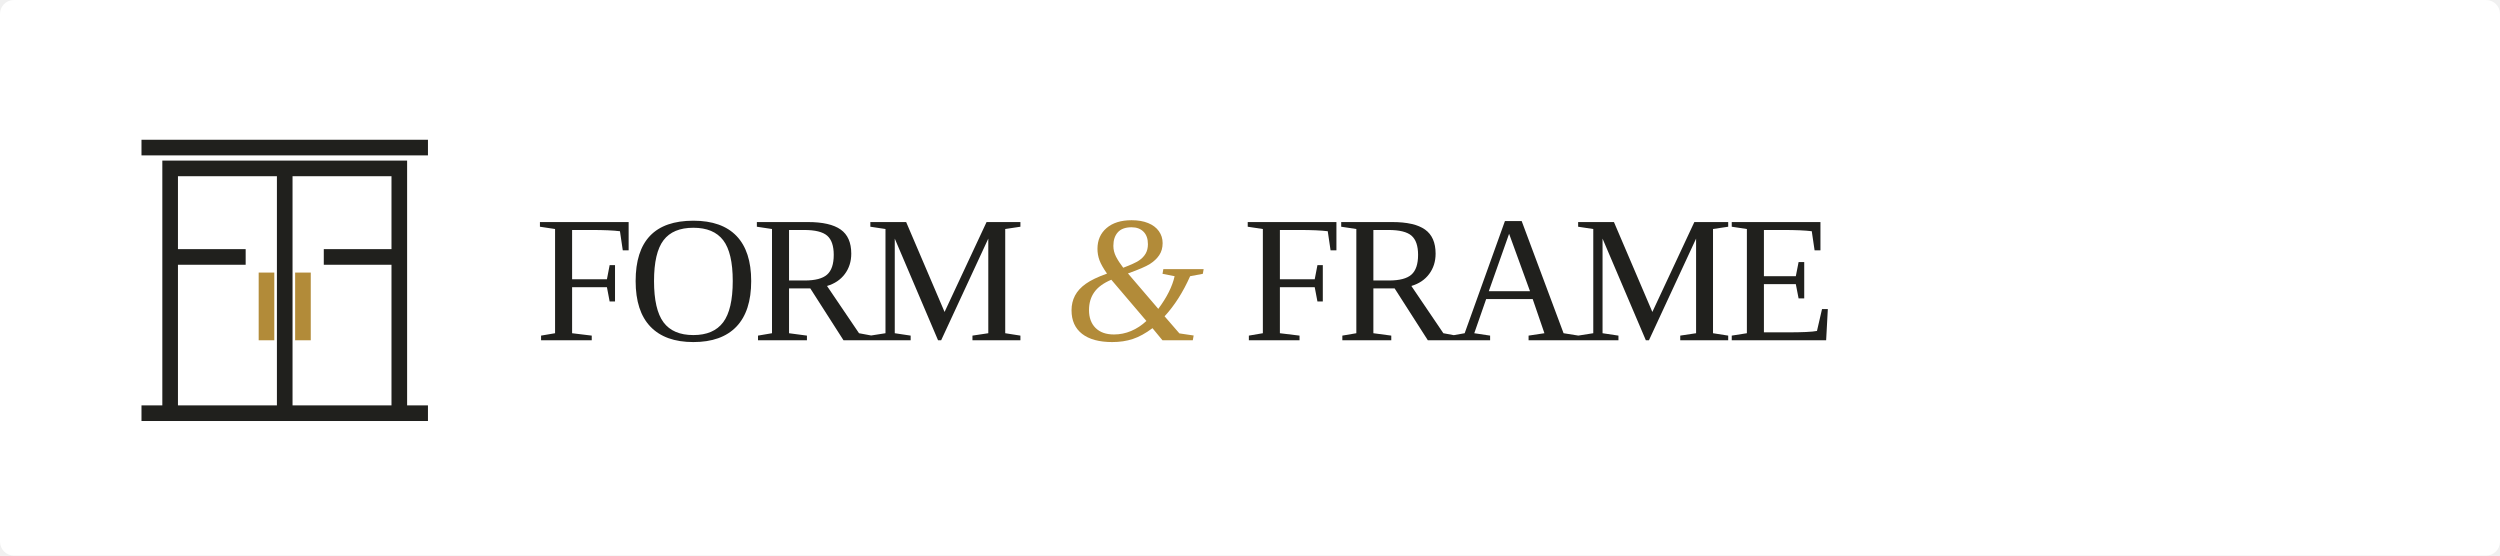
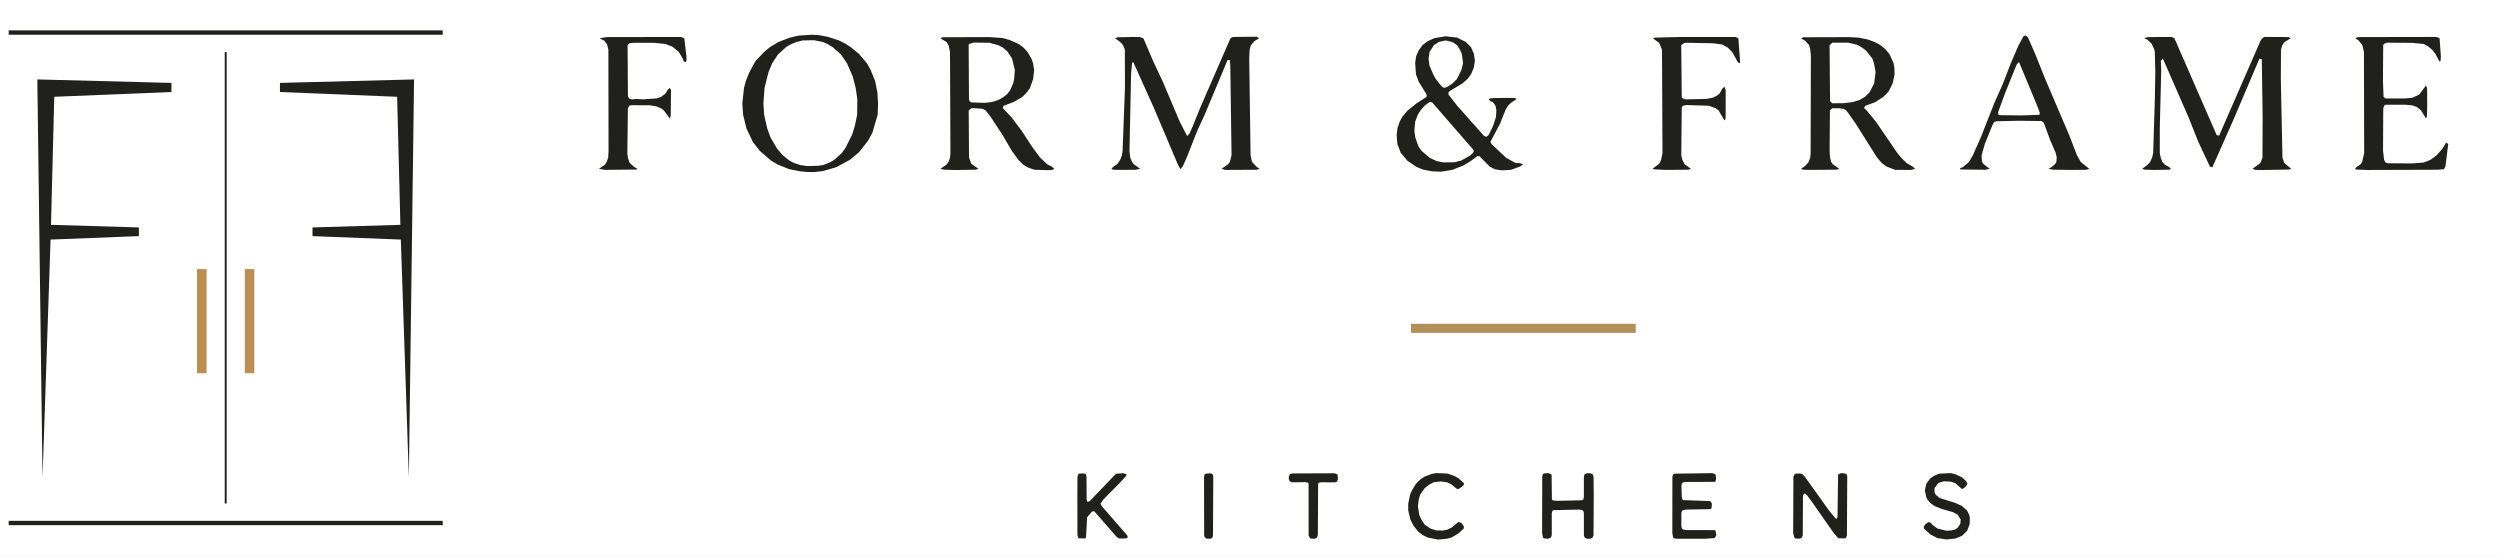
- <svg xmlns="http://www.w3.org/2000/svg" viewBox="0 0 720 160" width="720" height="160" role="img" aria-labelledby="title desc">
-   <rect width="720" height="160" rx="4" fill="#fff" />
-   <g transform="translate(34 32) scale(1.5)" fill="none" stroke="#20201d" stroke-width="3" stroke-linecap="square" stroke-linejoin="miter">
-     <path d="M6 7h52M10 55V11h44v44M32 11v44M10 28h13M41 28h13M6 58h52" />
+ <svg xmlns="http://www.w3.org/2000/svg" viewBox="0 0 576 128" width="720" height="160" role="img" aria-labelledby="title desc">
+   <rect width="576" height="128" fill="#fff" />
+   <g fill="#20201d">
+     <g transform="translate(2 7)">
+       <path d="M0 0H100V1H0ZM0 113H100V114H0Z" />
+       <path d="M49.775 5H50.225V109H49.775Z" />
+       <path d="M6.6 11.3L37.5 12.1V14.2L10.5 15.3L9.75 44.8L30 45.4V47.4L9.65 48.2L7.8 103L6.6 11.3ZM93.4 11.3L62.5 12.1V14.2L89.5 15.3L90.25 44.8L70 45.4V47.4L90.35 48.2L92.2 103L93.4 11.3Z" />
+       <path d="M43.4 55H45.6V79H43.4ZM54.4 55H56.6V79H54.4Z" fill="#bd8d52" />
+     </g>
+     <path d="M88.61,0.42L84.61,1.38L79.61,3.34L75.9,5.63L73.61,7.5L69.61,11.73L66.93,16.63L65.31,20.63L64.52,23.63L63.76,30.63L64.12,35.63L65.59,41.63L68.41,47.63L71.61,51.74L76.61,56.04L79.61,57.79L84.61,59.8L89.61,60.77L92.61,61.05L95.61,61.1L99.61,60.65L105.61,58.9L111.61,55.64L115.61,52.33L119.61,47.25L121.61,43.63L123.96,35.63L124.16,30.63L123.84,25.63L122.85,20.63L120.82,15.63L119.13,12.63L115.61,8.49L112.13,5.63L109.61,3.98L106.61,2.49L101.61,0.88L97.61,0.15L94.61,0ZM634.61,0.31L633.61,0.66L631.45,4.63L628,12.63L624.53,21.63L620.54,30.63L614.64,45.63L611.1,53.63L609.34,56.63L606.61,58.94L605.61,59.25L605.36,59.63L605.61,59.93L616.61,60.08L618.55,59.63L615.98,57.63L615.16,56.63L614.98,53.63L616.4,48.63L620.04,39.63L620.61,38.8L621.61,38.48L631.61,38.27L641.61,38.39L642.61,39.09L645.39,46.63L647.97,52.63L648.4,54.63L648.23,56.63L647.61,57.61L645.61,59.23L644.65,59.63L646.61,60.02L654.61,60.14L661.61,60.08L662.88,59.63L659.11,56.63L657.41,53.63L653.93,44.63L643.25,19.63L638.85,8.63L635.61,1.23ZM0.61,1.5L0.4,1.63L2.32,2.63L3.61,4.27L4.19,6.63L4.27,51.63L4.11,54.63L3.4,56.63L2.61,57.84L0,59.63L2.61,60.11L16.61,59.97L17.11,59.63L15.61,58.78L13.61,56.94L12.84,54.63L12.63,52.63L12.87,32.63L13.61,31.51L14.61,31.35L22.61,31.39L25.61,31.88L27.61,32.73L28.83,33.63L31.61,37.39L31.94,35.63L32.04,24.63L31.61,23.7L30.61,24.39L29.61,26.17L27.61,27.67L25.61,28.33L19.61,28.75L16.61,28.58L14.61,28.78L13.61,28.49L12.95,27.63L12.88,26.63L12.74,4.63L13.61,3.79L15.61,3.58L24.61,3.61L29.61,4.12L32.61,5.29L35.49,7.63L37.28,10.63L37.61,11.75L38.61,12.22L38.95,11.63L38.91,9.63L37.97,1.63L36.61,1.03L33.61,1.01L3.61,1.05ZM152.61,1.12L151.96,1.63L154.61,3.28L155.49,4.63L156.14,7.63L156.33,52.63L156.16,54.63L155.61,56.32L154.61,57.76L151.89,59.63L153.61,60.05L158.61,60.18L167.61,60.05L168.77,59.63L165.61,57.38L164.6,54.63L164.46,33.63L165.61,32.72L166.61,32.64L170.61,32.95L171.98,33.63L174.29,36.63L179.54,44.63L183.62,51.63L186.54,55.63L188.61,57.73L190.61,58.96L193.61,60.06L199.61,60.25L201.61,60.13L202.61,59.71L201.39,58.63L199.37,57.63L196.19,54.63L192.61,49.77L187.95,42.63L183.41,36.63L179.61,32.63L179.94,31.63L184.61,29.86L188.39,27.63L190.33,25.63L191.77,23.63L193.13,19.63L193.59,15.63L193.06,12.63L192.37,10.63L190.61,7.65L188.74,5.63L186.61,4.09L182.61,2.32L179.61,1.47L173.61,1.05ZM229.61,1.54L232.3,3.63L233.1,4.63L233.91,6.63L233.95,23.63L232.91,51.63L232.62,53.63L231.85,55.63L230.61,57.5L228.9,58.63L227.93,59.63L228.61,60.03L230.61,60.12L238.61,60.08L240.77,59.63L237.91,57.63L237.15,56.63L236.3,54.63L235.97,51.63L236.68,17.63L237.1,12.63L237.61,12.08L246.86,32.63L257.45,57.63L258.61,59.77L259.65,58.63L261.84,53.63L266.15,42.63L269.4,35.63L279.61,11.22L280.61,11.31L280.81,13.63L281.37,53.63L280.61,56.63L279.61,57.8L276.92,59.63L278.61,60.14L292.61,60.06L293.8,59.63L292.61,58.82L290.48,56.63L289.83,53.63L289.23,10.63L289.41,6.63L289.99,4.63L291.61,2.78L293.61,1.61L292.61,0.88L282.61,0.98L281.61,1.12L280.86,1.63L267.36,32.63L264.15,40.63L262.61,44.02L261.61,45.06L258.31,38.63L250.68,20.63L246.45,11.63L242.18,1.63L240.61,1.03L237.61,0.99L230.61,1.14ZM371.61,1.51L368.61,2.86L366.29,4.63L364.61,6.98L363.44,9.63L363.03,12.63L363.4,17.63L364.61,20.9L368.16,26.63L368.12,27.63L363.51,30.63L359.61,33.77L357.22,36.63L356.17,38.63L355.15,41.63L354.81,44.63L355.13,48.63L356.61,52.5L359.61,56.07L363.61,58.79L366.61,60.01L370.61,60.76L374.61,60.92L379.61,60.1L384.61,58.11L387.61,56.3L390.61,54.05L391.61,54.01L396.17,58.63L398.61,59.9L401.61,60.32L405.61,60.11L409.61,58.67L411.09,57.63L409.61,57.16L407.61,57.01L403.61,54.83L396.99,48.63L396.51,47.63L400.76,39.63L403.15,33.63L404.26,31.63L405.61,30.32L408.14,28.63L407.61,28.23L406.61,28.11L398.61,28.14L396.61,28.28L395.7,28.63L396.61,29.63L397.61,29.97L398.79,31.63L399.16,33.63L398.96,36.63L397.66,40.63L395.7,44.63L394.61,45.43L393.61,44.95L381.77,31.63L377.88,26.63L377.85,25.63L378.61,24.93L384.11,21.63L386.37,19.63L387.88,17.63L389.13,14.63L389.62,11.63L389.19,8.63L387.95,5.63L385.61,3.22L381.61,1.26L376.61,0.69ZM469.61,1.28L468.85,1.63L471.56,3.63L472.83,6.63L473.04,52.63L472.44,55.63L471.61,57.35L468.6,59.63L469.61,59.91L474.61,60.13L484.61,60.04L485.7,59.63L482.91,57.63L481.87,55.63L481.41,53.63L481.61,32.35L482.08,31.63L483.61,31.28L493.61,31.58L496.55,32.63L497.97,33.63L500.61,38.14L501,37.63L501.14,36.63L501.15,24.63L500.61,23.09L499.61,24.03L498.61,25.95L497.61,26.88L495.61,27.95L492.61,28.55L483.61,28.75L482.61,28.65L481.61,27.92L481.39,4.63L482.61,3.73L483.61,3.58L495.61,3.8L499.61,4.36L501.96,5.63L504.02,7.63L506.61,12.31L507.61,12.7L506.8,1.63L505.61,1.02L480.61,1.01ZM535.61,1.13L534.72,1.63L536.47,2.63L538.26,4.63L538.78,6.63L539.05,9.63L538.93,52.63L538.77,54.63L538.03,56.63L536.61,58.25L534.68,59.63L535.61,60.05L538.61,60.12L550.61,60.03L551.69,59.63L548.83,57.63L548.09,56.63L547.56,54.63L547.38,51.63L547.52,33.63L548.61,32.71L551.61,32.71L553.61,32.99L554.61,33.52L555.61,34.76L559.03,39.63L568.48,54.63L570.61,57.08L572.7,58.63L576.61,60.12L583.61,60.13L585.42,59.63L584.32,58.63L581.61,57.08L579.15,54.63L577.51,52.63L567.94,38.63L563.61,33.39L562.7,32.63L563.18,31.63L567.61,30.02L571.32,27.63L573.61,25.28L575.43,21.63L576.26,17.63L576.18,14.63L575.82,12.63L573.99,8.63L572.34,6.63L570.03,4.63L567.61,3.33L564.61,2.18L560.61,1.34L556.61,1.07ZM687.61,1.43L687.4,1.63L688.61,2.14L690.61,4.01L691.82,6.63L692.01,7.63L692.24,16.63L692.04,28.63L691.29,52.63L690.83,54.63L689.92,56.63L688.61,58L686.39,59.63L687.61,60.03L691.61,60.14L698.61,60.03L699.16,59.63L698.61,59.01L696.61,57.88L695.41,56.63L694.62,54.63L694.24,52.63L694.24,41.63L694.88,15.63L694.72,11.63L695.61,10.6L706.98,36.63L711.37,47.63L716.52,58.63L717.61,58.99L727.07,37.63L738.14,11.63L738.61,10.63L739.61,10.89L739.98,36.63L739.91,54.63L739.17,56.63L738.61,57.37L735.45,59.63L736.61,60.07L738.61,60.19L751.61,59.98L752.7,59.63L749.61,57.05L748.79,54.63L748.08,19.63L748.15,6.63L748.74,4.63L749.61,3.35L752.35,1.63L751.61,1.04L742.61,0.99L740.61,1L739.78,1.63L739.07,2.63L720.61,44.91L719.53,44.63L700.77,1.63L699.61,1.02L690.61,1.03L688.61,1.11ZM781.61,1.36L781.26,1.63L782.75,2.63L784.32,4.63L785.04,7.63L785.14,52.63L784.24,56.63L783.54,57.63L781.61,58.96L781.1,59.63L781.61,59.97L786.61,60.16L817.61,60.06L820.61,59.83L821.28,58.63L822.53,48.63L821.61,47.92L820.01,50.63L817.36,53.63L814.61,55.67L811.61,56.83L806.61,57.25L795.61,57.17L794.61,56.8L794,55.63L793.54,51.63L793.62,34.63L793.67,32.63L793.98,31.63L794.61,31.15L803.61,31.15L806.61,31.44L808.61,32.15L810.41,33.63L812.61,37.15L812.99,36.63L813.09,35.63L813.18,31.63L813.15,24.63L813.08,23.63L812.61,22.59L809.62,26.63L806.61,28.02L803.61,28.34L794.61,28.36L793.78,27.63L793.5,20.63L793.61,4.5L794.61,3.67L795.61,3.54L806.61,3.63L811.61,4.12L813.61,5.2L815.61,6.9L816.9,8.63L818.61,11.87L819.13,11.63L819.26,9.63L818.69,1.63L817.61,1.06L816.61,0.99L782.61,1.05ZM90.61,2.53L87.61,3.31L84.61,4.62L83.09,5.63L79.61,8.81L77.08,12.63L75.42,16.63L73.65,23.63L73.15,30.63L73.47,35.63L74.83,41.63L76.28,45.63L79.2,50.63L81.61,53.47L84.61,55.91L86.61,57L89.61,57.98L92.61,58.42L97.61,58.28L99.61,57.99L102.61,56.83L104.61,55.7L108,52.63L109.61,50.41L112.61,44.43L113.79,40.63L114.84,35.63L114.91,28.63L114.17,23.63L112.91,18.63L110.28,12.63L107.61,8.77L104.09,5.63L101.61,4.1L99.61,3.24L95.61,2.44ZM376.61,2.54L373.61,3.2L371.39,4.63L369.44,7.63L369.01,10.63L369.37,13.63L371.08,17.63L372.17,19.63L374.52,22.63L375.61,23.56L376.61,23.49L377.61,23.01L379.61,21.72L381.61,19.72L383.62,15.63L384.33,12.63L383.81,8.63L382.95,6.63L381.64,4.63L379.61,3.25ZM166.61,3.5L164.61,4.14L164.44,4.63L164.58,28.63L164.88,29.63L165.61,30.11L171.61,30.3L174.61,29.96L177.61,29.04L179.61,27.96L181.61,26.38L182.93,24.63L184.22,21.63L184.69,19.63L184.97,15.63L183.75,10.63L181.61,7.36L179.61,5.69L177.53,4.63L173.61,3.57ZM548.61,3.52L547.37,4.63L547.57,29.63L548.61,30.49L553.61,30.45L557.61,29.98L560.61,29.07L563.1,27.63L565.13,25.63L567.19,21.63L567.83,16.63L567.1,12.63L566.42,10.63L563.61,7.1L561.61,5.57L559.61,4.46L555.61,3.52ZM631.61,12.12L630.61,13.21L625.57,25.63L622.26,34.63L622.61,35.77L632.61,35.89L640.72,35.63L640.85,34.63L639.72,31.63ZM368.61,30.51L367.2,31.63L365.42,33.63L364.18,35.63L363.06,38.63L362.69,42.63L363.08,45.63L364.48,49.63L365.88,51.63L369.61,54.83L372.61,56.21L375.61,56.79L380.61,56.72L383.61,55.93L387.61,53.64L388.67,52.63L389.17,51.63L388.61,50.83L370.61,30.11L369.61,29.87Z" transform="translate(138 8) scale(0.518)" fill-rule="evenodd" />
+     <rect x="325.08" y="74.6" width="51.8" height="2.1" fill="#b1905a" />
+     <path d="M0.51,0.29L0.04,1.64L0,10.64L0.04,27.64L0.51,29.01L3.51,29.05L3.85,28.64L4.36,19.64L6.51,17.11L7.51,16.96L17.51,28.43L18.51,29.03L19.51,29.12L21.51,29.07L22.47,28.64L22.12,27.64L10.81,14.64L10.31,13.64L11.51,11.82L18.59,4.64L21.39,1.64L21.98,0.64L20.51,0.07L17.51,0.25L16.85,0.64L5.51,12.47L4.51,12.87L4.13,11.64L4.08,1.64L3.83,0.64L3.51,0.3L2.51,0.12ZM57.51,0.18L56.57,0.64L56.35,1.64L56.4,27.64L56.71,28.64L57.51,29.19L59.51,29.16L60.1,28.64L60.33,27.64L60.46,1.64L60.26,0.64L59.51,0.12ZM94.51,0.5L94.07,1.64L94.03,2.64L94.51,3.73L95.51,4.1L101.51,4.03L102.51,4.26L102.85,4.64L102.87,27.64L103.51,29.07L105.51,29.21L106.51,28.81L106.98,27.64L107.1,4.64L107.51,4.25L108.51,4.08L114.51,4.13L115.51,3.81L115.91,2.64L115.74,0.64L114.51,0.08L95.51,0.16ZM157.51,0.4L154.51,1.55L152.51,2.85L150.51,4.89L148.86,7.64L147.98,9.64L147.17,13.64L147.18,16.64L148.12,20.64L149.51,23.37L151.51,25.93L153.51,27.49L155.76,28.64L160.51,29.59L164.51,29.17L166.44,28.64L169.51,26.84L171.9,24.64L171.87,23.64L171.2,22.64L170.51,22.05L169.51,21.72L166.51,24.22L164.51,25.17L162.51,25.57L159.51,25.47L157.04,24.64L154.51,22.94L153.01,20.64L152.1,18.64L151.48,14.64L151.88,11.64L152.45,9.64L154.51,6.69L156.51,5.14L158.51,4.07L161.51,3.71L164.51,4.1L166.51,5.13L168.51,6.84L169.51,7.16L171.6,5.64L172.08,4.64L169.51,2.25L167.51,1.2L164.51,0.19L159.51,0ZM207.51,0.14L206.99,0.64L206.77,1.64L206.72,26.64L207.09,28.64L207.51,29.04L209.51,29.18L210.68,28.64L211.02,27.64L211.02,17.64L211.51,16.48L223.51,16.23L224.95,16.64L225.29,17.64L225.31,27.64L225.63,28.64L226.51,29.17L227.51,29.22L228.51,29.09L229.19,28.64L229.59,27.64L229.69,9.64L229.6,1.64L229.33,0.64L228.51,0.17L227.51,0.07L226.51,0.09L225.55,0.64L225.3,1.64L225.29,10.64L225.11,11.64L224.51,12.08L213.51,12.34L211.51,12.16L211.08,11.64L210.94,0.64L209.51,0ZM265.51,0.26L264.95,0.64L264.67,1.64L264.64,26.64L264.99,28.64L265.51,29.07L266.51,29.21L279.51,29.19L283.51,28.88L284.22,27.64L283.87,25.64L283.51,25.36L270.51,25.35L269.51,25.12L268.89,24.64L268.66,23.64L268.68,17.64L269.08,16.64L270.51,16.24L281.51,16.04L282.06,15.64L282.28,13.64L281.51,12.46L269.51,12.02L269.05,11.64L268.85,10.64L268.7,5.64L268.86,4.64L269.51,4.1L270.51,3.95L283.51,3.9L283.87,3.64L284.09,2.64L283.92,0.64L282.51,0.03ZM319.51,0.24L318.97,0.64L318.49,1.64L318.39,26.64L318.87,28.64L319.51,29.12L321.51,29.14L322.28,28.64L322.66,27.64L322.75,10.64L322.84,9.64L323.51,9.05L324.51,9.82L326.63,12.64L336.42,26.64L338.15,28.64L338.51,28.97L341.51,29.05L341.95,28.64L342.31,27.64L342.44,1.64L342.23,0.64L341.51,0.19L340.51,0.06L339.51,0.06L338.37,0.64L338.11,19.64L337.51,20.47L334.33,16.64L323.51,1.51L322.51,0.5L321.51,0.17ZM383.51,0.24L381.51,0.97L379.51,2.22L377.64,4.64L376.96,7.64L377.57,10.64L378,11.64L379.51,13.43L381.51,14.78L384.51,15.95L389.51,17.39L391.51,18.48L392.9,20.64L392.72,22.64L391.51,24.32L390.51,25.07L388.51,25.54L386.51,25.64L382.55,24.64L380.51,23.18L379.51,22.04L378.51,21.8L377.31,22.64L376.52,23.64L376.5,24.64L379.51,27.35L382.51,28.9L386.51,29.52L390.51,29.11L393.51,27.87L395.8,25.64L396.9,22.64L396.96,19.64L396.72,18.64L395.74,16.64L393.44,14.64L390.51,13.27L383.51,11.07L381.83,9.64L381.28,8.64L381.27,6.64L382.78,4.64L383.51,4.18L385.51,3.65L388.51,3.83L390.51,4.49L393.51,7.12L394.51,6.55L395.51,5.49L395.91,4.64L395.34,3.64L393.51,1.9L390.51,0.5L388.51,0.01Z" transform="translate(248.22 109) scale(0.518)" fill-rule="evenodd" />
  </g>
-   <g transform="translate(34 32) scale(1.5)" fill="#b28b39">
-     <path d="M27 31h3v13h-3zM34 31h3v13h-3z" />
-   </g>
-   <text x="154" y="98" fill="#20201d" font-family="Georgia, 'Times New Roman', serif" font-size="52" letter-spacing="-2">FORM <tspan fill="#b28b39" font-style="italic">&amp;</tspan> FRAME</text>
</svg>
